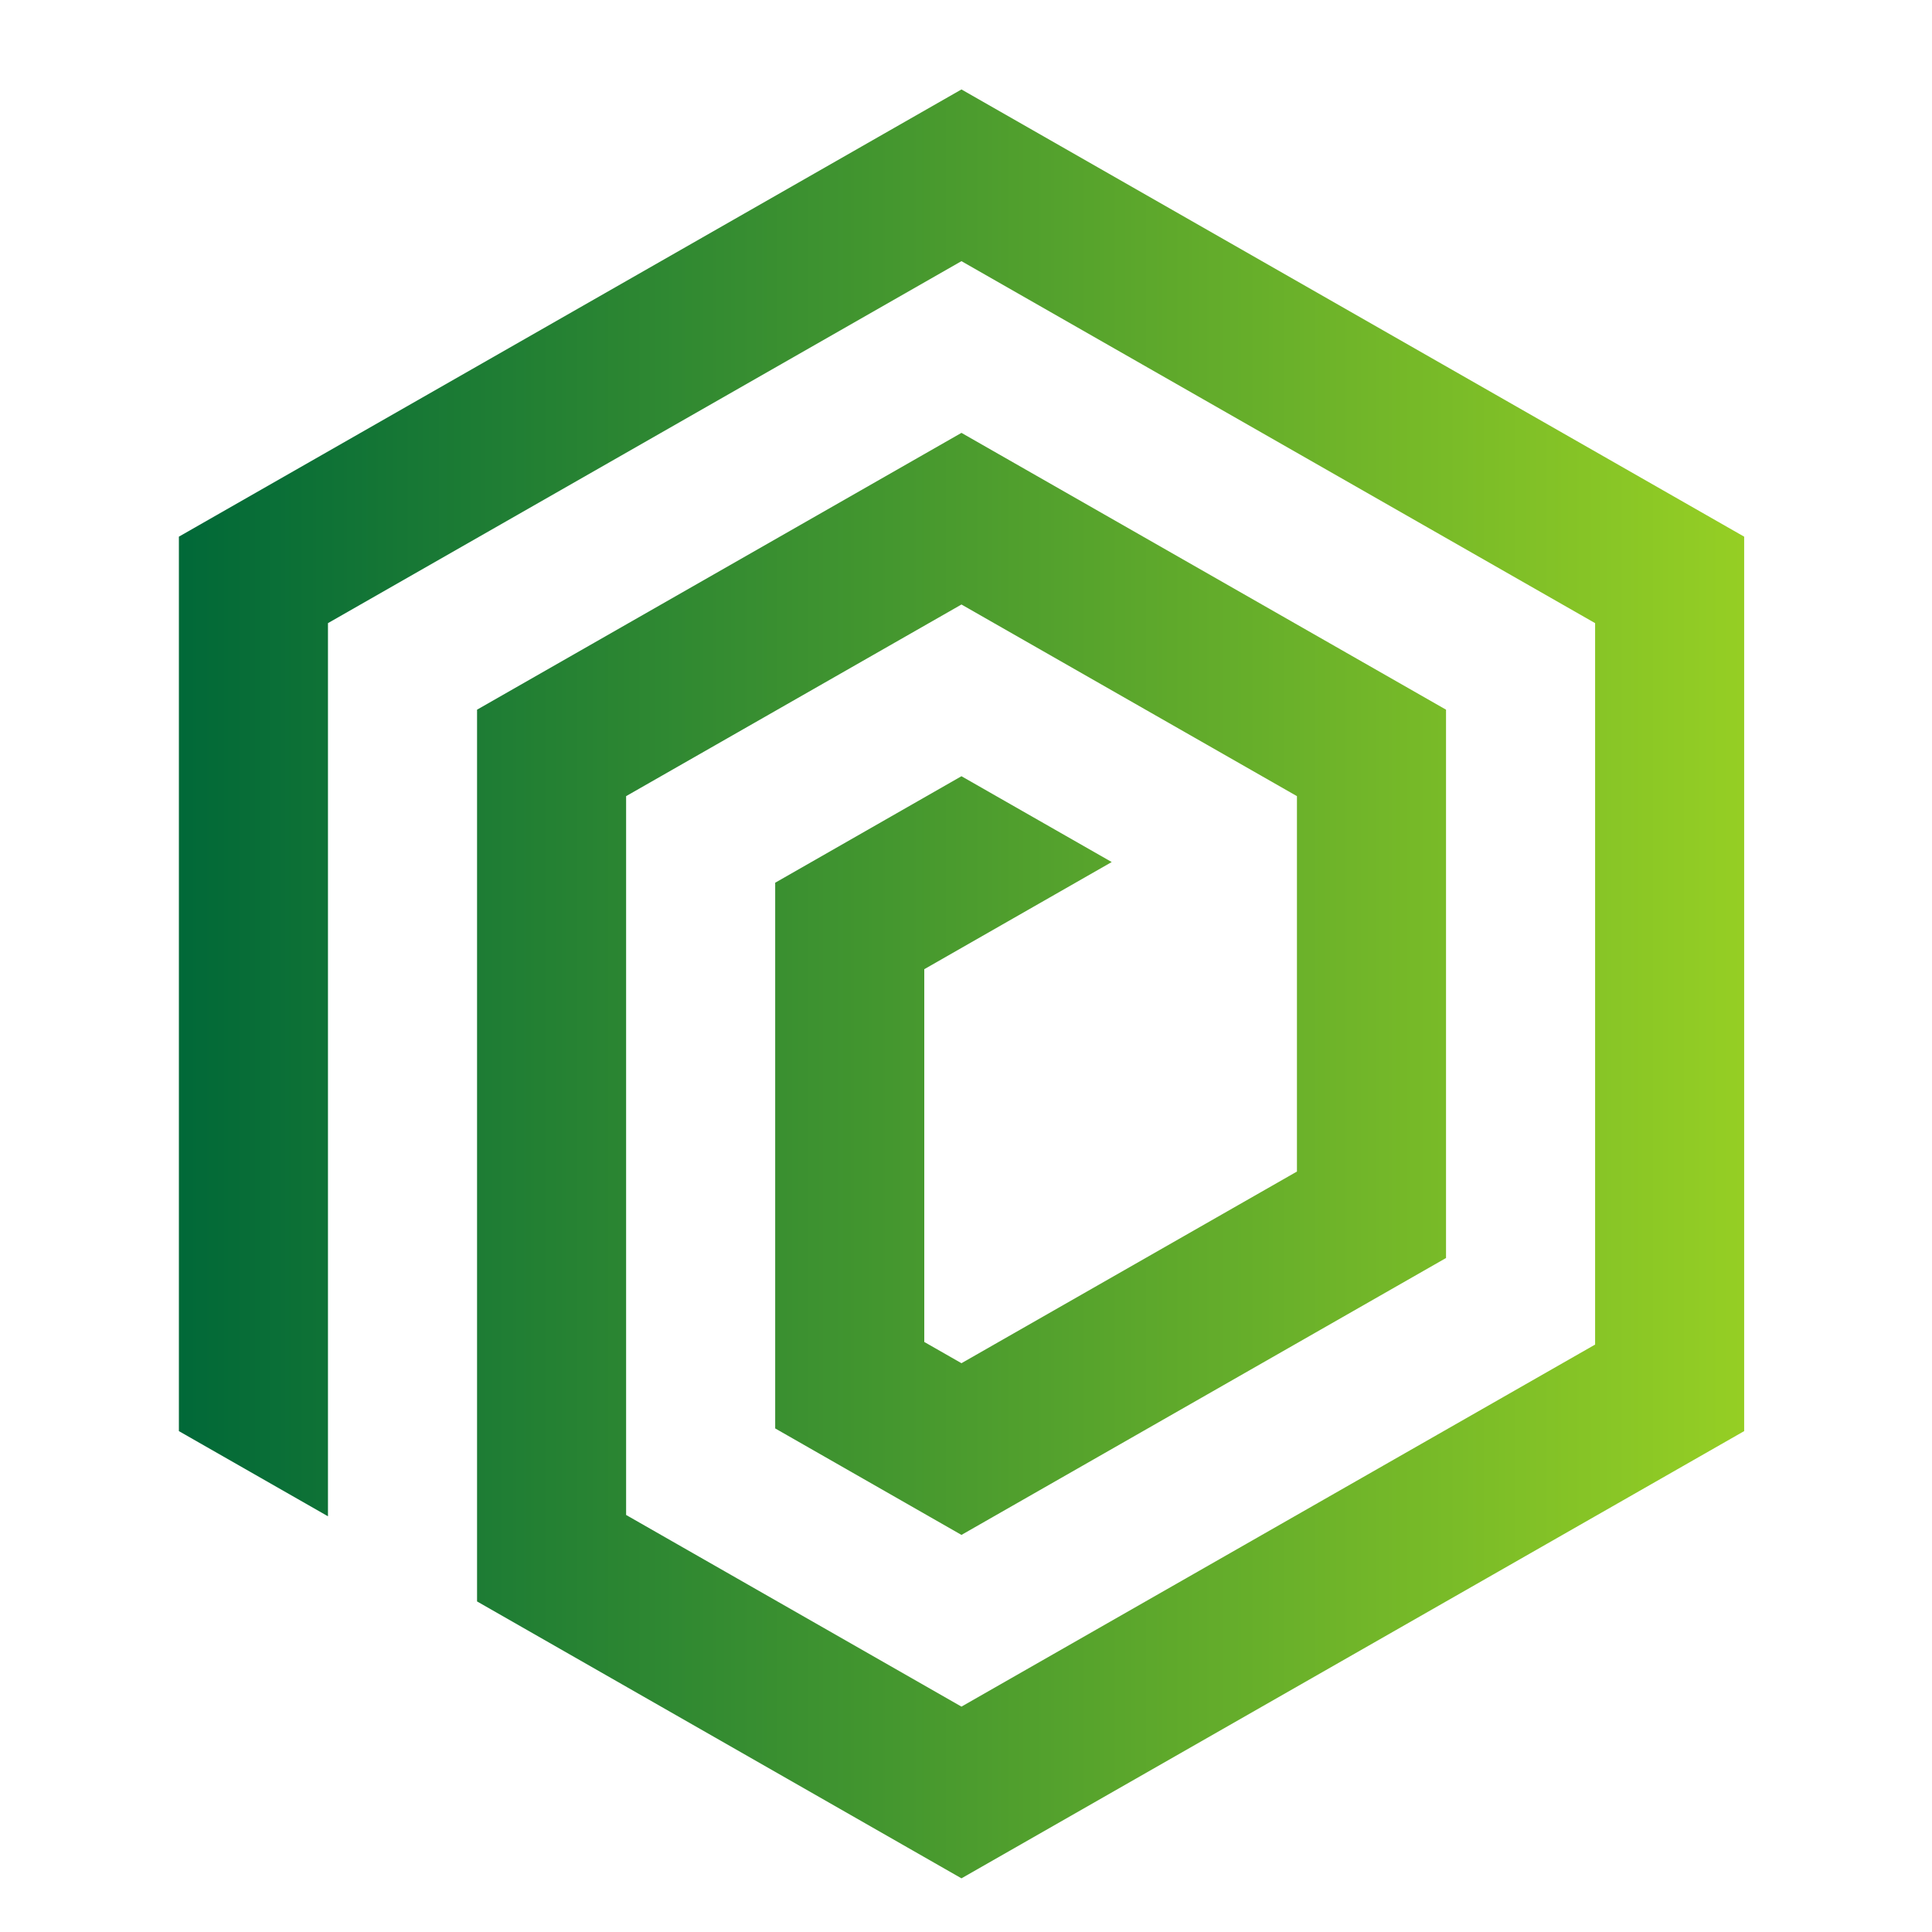
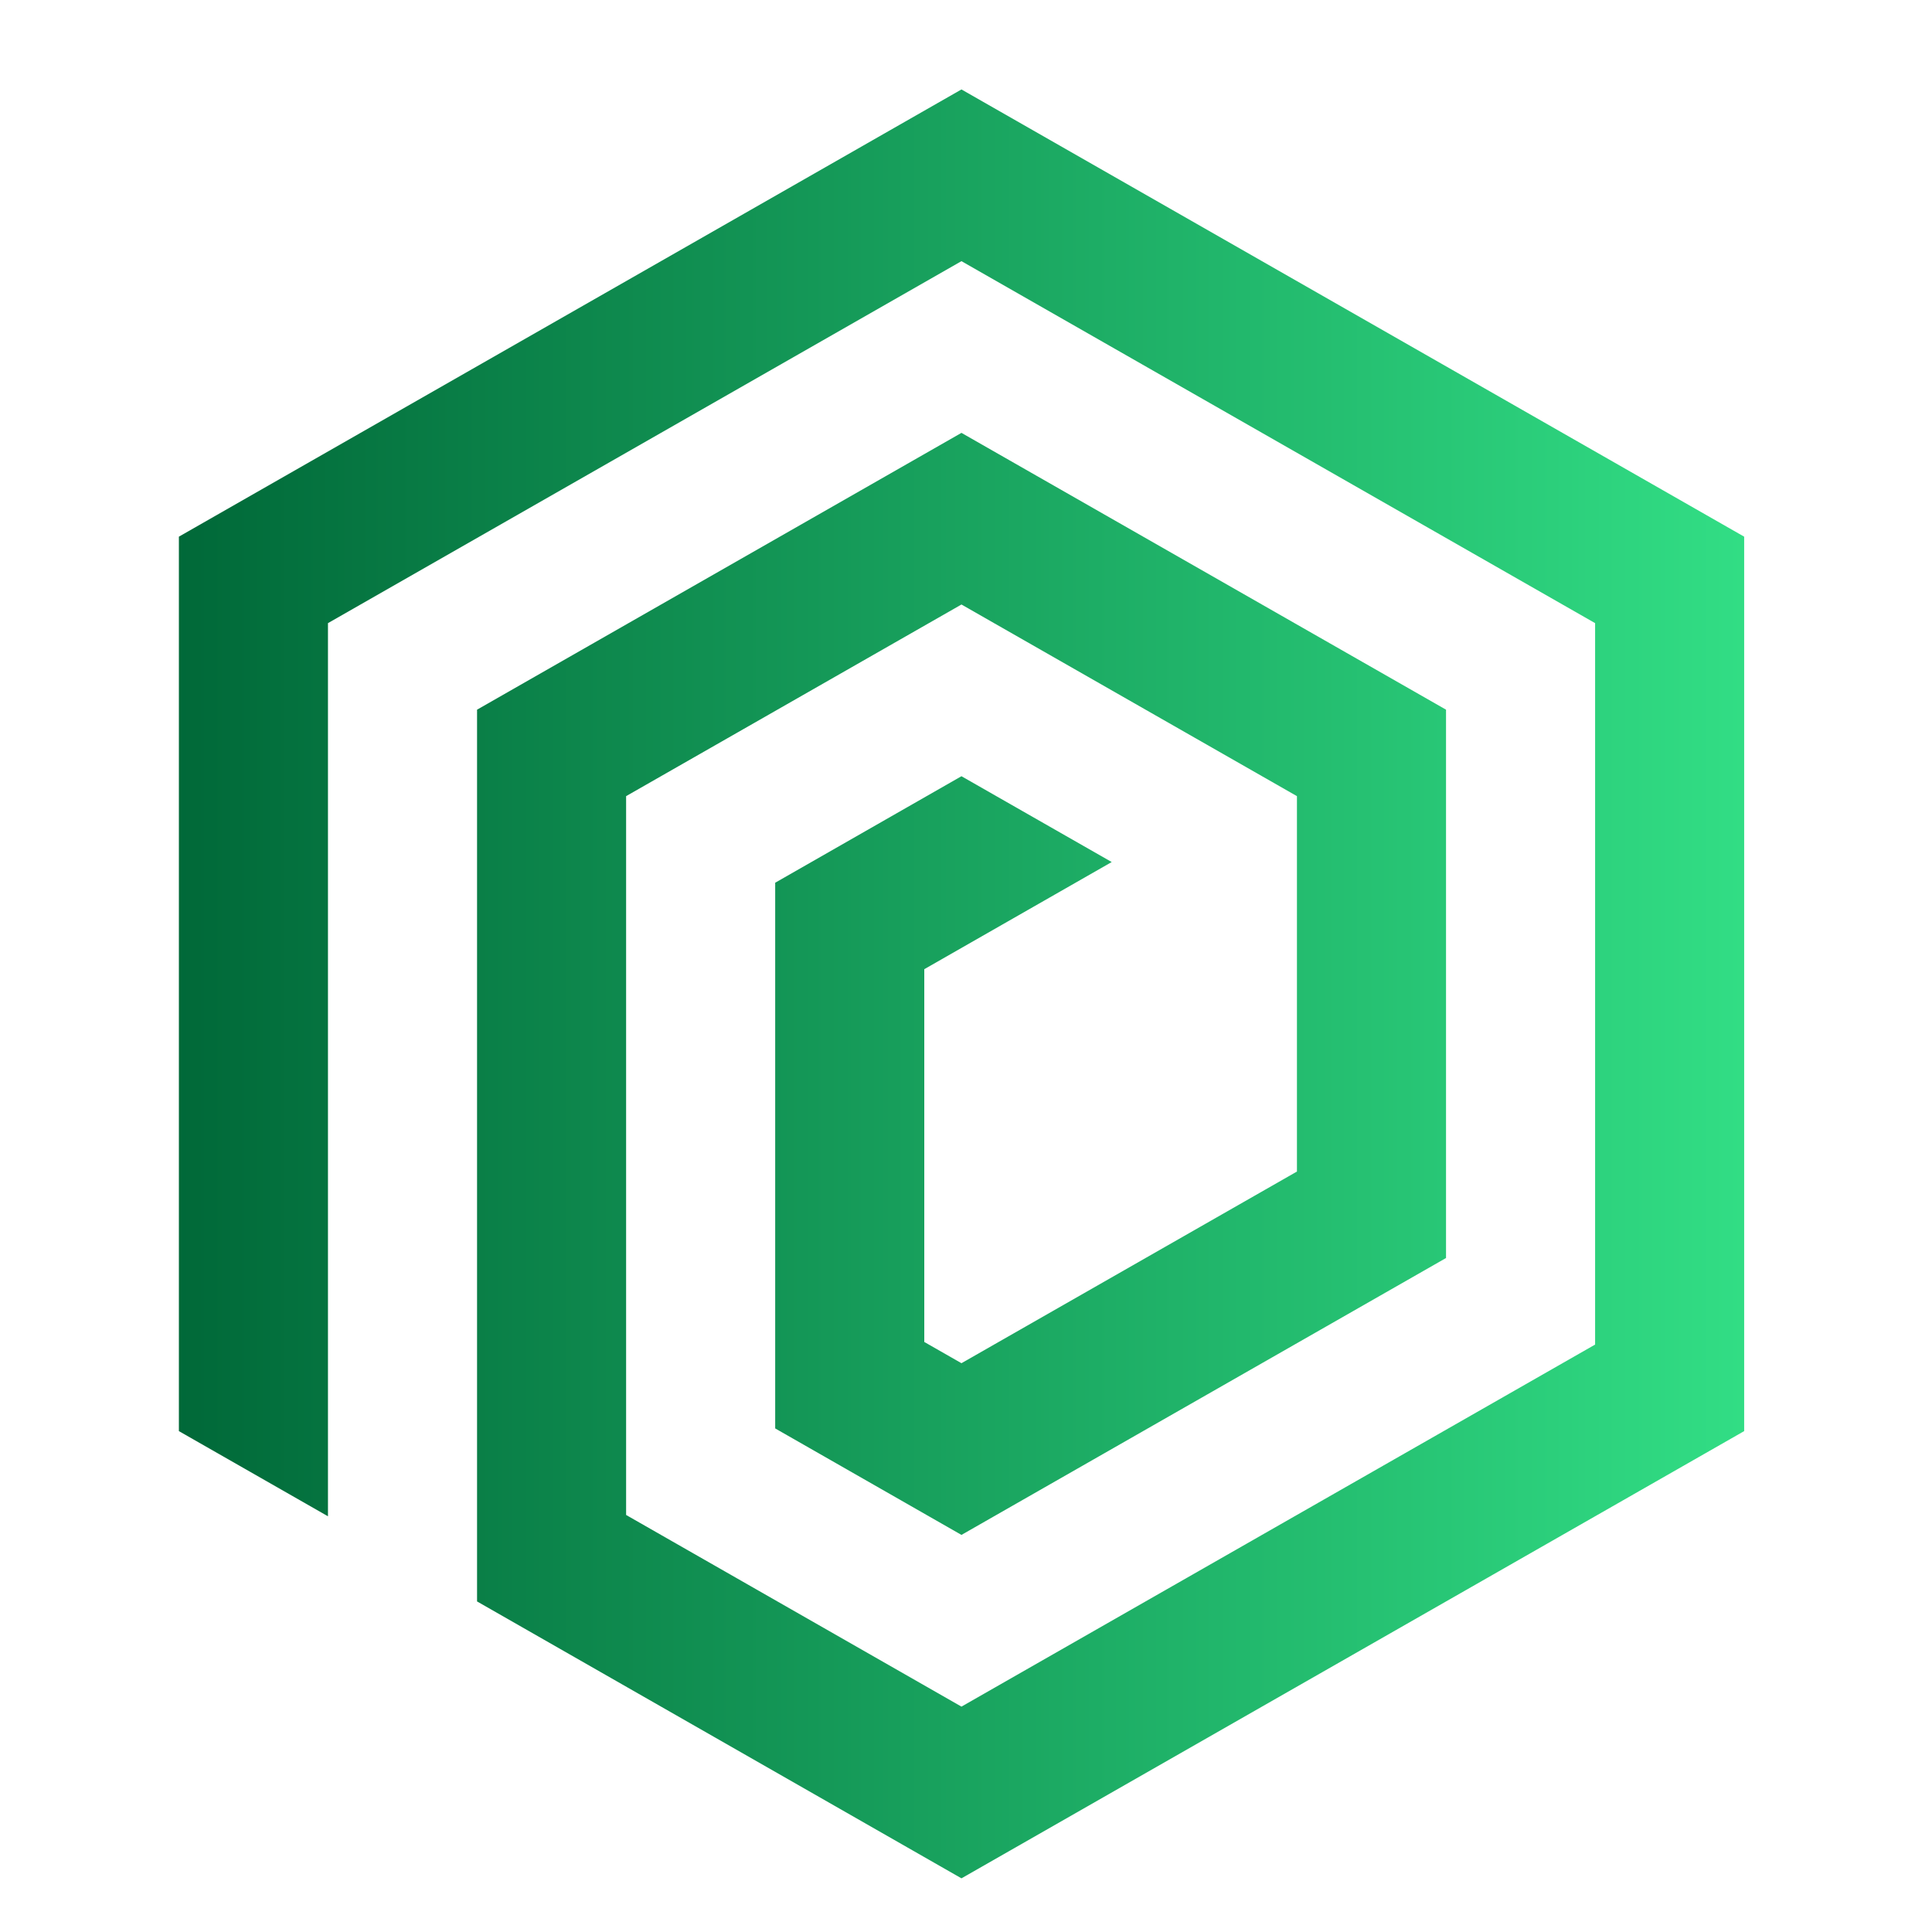
<svg xmlns="http://www.w3.org/2000/svg" version="1.0" width="108px" height="108px">
  <defs id="SvgjsDefs6088">
    <linearGradient id="SvgjsLinearGradient6093">
      <stop id="SvgjsStop6094" stop-color="#006838" offset="0" />
-       <stop id="SvgjsStop6095" stop-color="#96cf24" offset="1" />
+       <stop id="SvgjsStop6095" stop-color="#32DE85" offset="1" />
    </linearGradient>
  </defs>
  <g id="SvgjsG6089" fill="#000000" transform="matrix(1,0,0,1,0,0)" />
  <g id="SvgjsG6090" fill="url(#SvgjsLinearGradient6093)" transform="matrix(1.25,0,0,1.25,-8.75,-7.5)">
    <polygon points="21.667,73.809 21.667,33.867 49.997,17.679 78.334,33.867 78.334,66.13 49.997,82.321 35,73.75 35,41.604   49.997,33.034 65,41.604 65,58.392 49.997,66.963 48.334,66.013 48.334,49.343 56.716,44.551 49.997,40.713 41.667,45.476   41.667,69.88 49.997,74.642 71.667,62.259 71.667,37.737 49.997,25.358 28.334,37.737 28.334,77.617 49.997,90 85,70 85,30   49.997,10 15,30 15,70 " />
  </g>
</svg>
